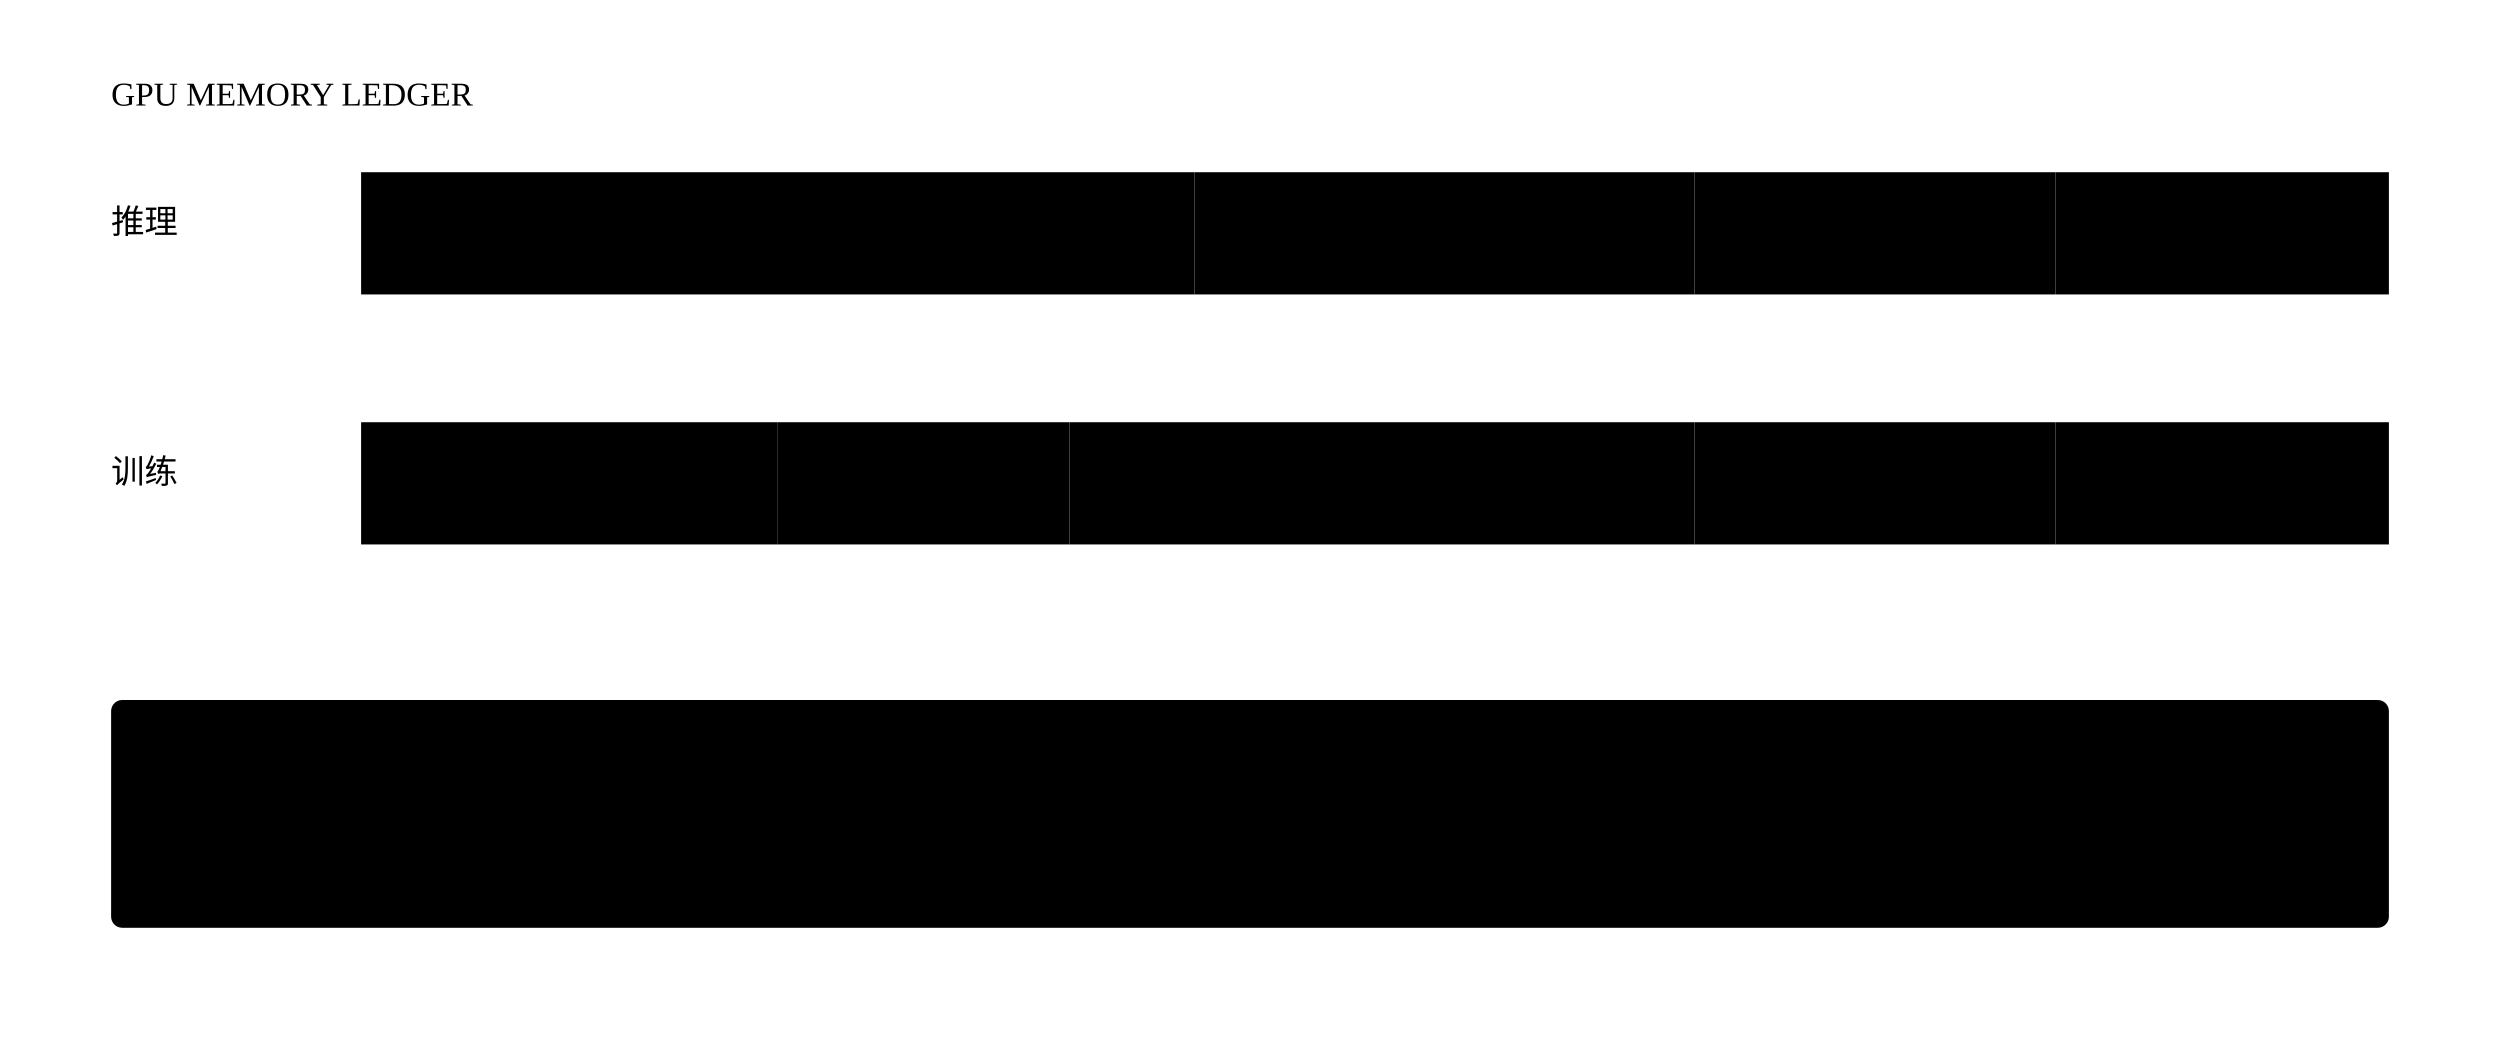
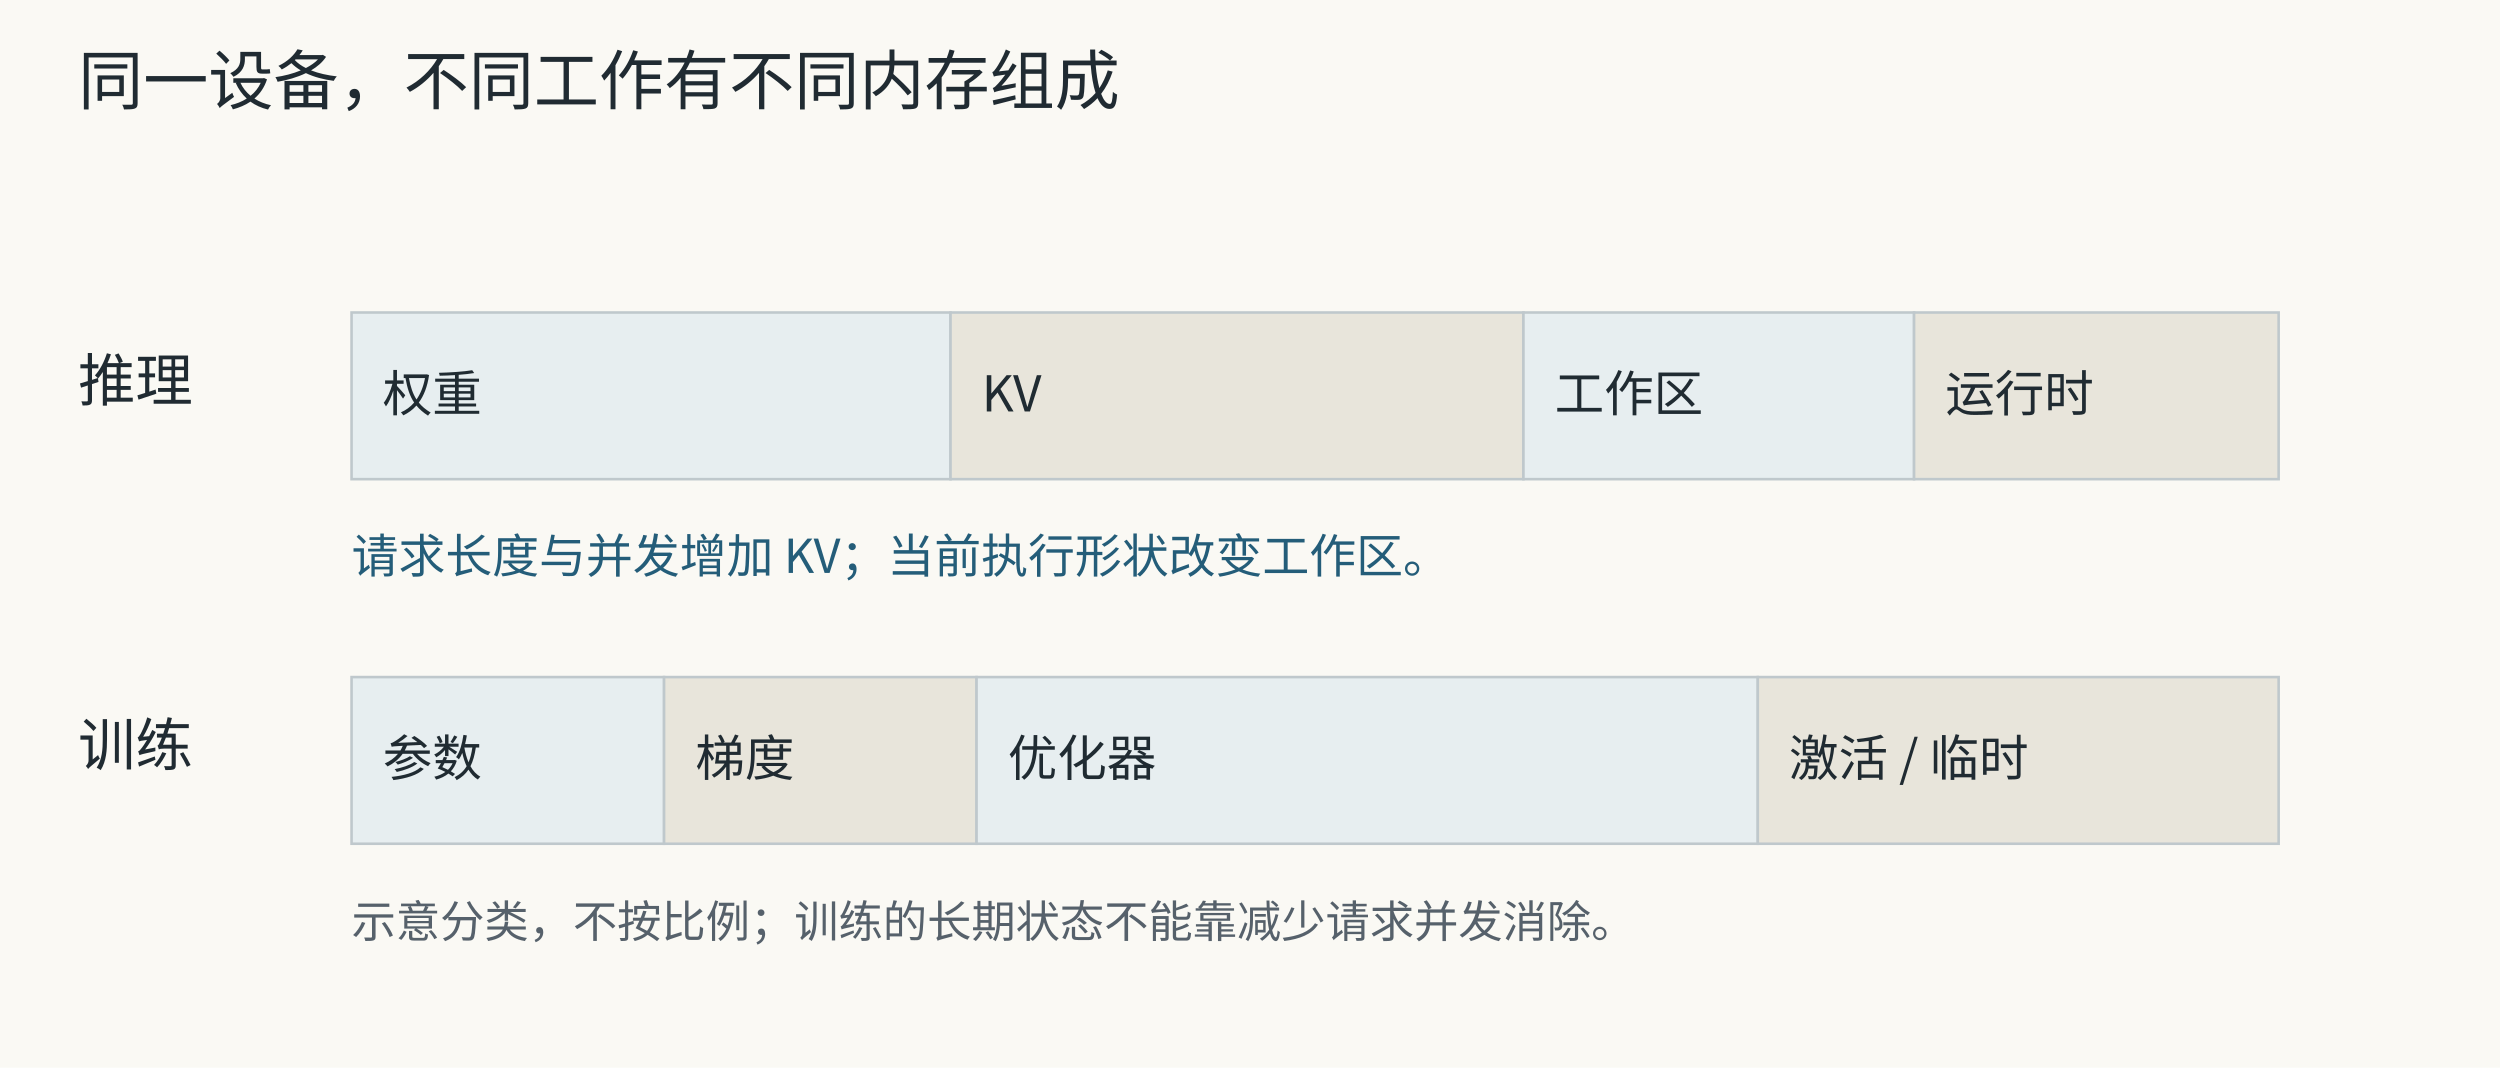
- <svg viewBox="0 0 900 380" role="img" aria-label="训练和推理的显存构成对比">
-   <text x="40" y="38" class="eyebrow">GPU MEMORY LEDGER</text>
-   <text x="40" y="84" class="label">推理</text>
-   <g>
-     <rect x="130" y="62" width="300" height="44" class="seg one" />
-     <rect x="430" y="62" width="180" height="44" class="seg two" />
-     <rect x="610" y="62" width="130" height="44" class="seg three" />
-     <rect x="740" y="62" width="120" height="44" class="seg four" />
+ <svg xmlns="http://www.w3.org/2000/svg" viewBox="0 0 960 410" role="img" aria-label="同一设备，不同工作有不同内存组成">
+   <rect width="960" height="410" fill="#faf9f4" />
+   <g font-family="Noto Sans CJK SC,system-ui,sans-serif">
+     <text x="30" y="40" font-size="25" fill="#202b32" text-anchor="start">同一设备，不同工作有不同内存组成</text>
+     <text x="30" y="154" font-size="22" fill="#202b32" text-anchor="start">推理</text>
+     <rect x="135" y="120" width="230" height="64" fill="#e7eef0" stroke="#bfc8cc" />
+     <text x="147" y="158" font-size="19" fill="#202b32" text-anchor="start">权重</text>
+     <rect x="365" y="120" width="220" height="64" fill="#e8e5db" stroke="#bfc8cc" />
+     <text x="377" y="158" font-size="19" fill="#202b32" text-anchor="start">KV</text>
+     <rect x="585" y="120" width="150" height="64" fill="#e7eef0" stroke="#bfc8cc" />
+     <text x="597" y="158" font-size="19" fill="#202b32" text-anchor="start">工作区</text>
+     <rect x="735" y="120" width="140" height="64" fill="#e8e5db" stroke="#bfc8cc" />
+     <text x="747" y="158" font-size="19" fill="#202b32" text-anchor="start">运行时</text>
+     <text x="30" y="294" font-size="22" fill="#202b32" text-anchor="start">训练</text>
+     <rect x="135" y="260" width="120" height="64" fill="#e7eef0" stroke="#bfc8cc" />
+     <text x="147" y="298" font-size="19" fill="#202b32" text-anchor="start">参数</text>
+     <rect x="255" y="260" width="120" height="64" fill="#e8e5db" stroke="#bfc8cc" />
+     <text x="267" y="298" font-size="19" fill="#202b32" text-anchor="start">梯度</text>
+     <rect x="375" y="260" width="300" height="64" fill="#e7eef0" stroke="#bfc8cc" />
+     <text x="387" y="298" font-size="19" fill="#202b32" text-anchor="start">优化器</text>
+     <rect x="675" y="260" width="200" height="64" fill="#e8e5db" stroke="#bfc8cc" />
+     <text x="687" y="298" font-size="19" fill="#202b32" text-anchor="start">激活 / 临时</text>
+     <text x="135" y="220" font-size="18" fill="#245d79" text-anchor="start">请求长度与并发增加 KV；当前执行形状改变工作区。</text>
+     <text x="135" y="360" font-size="17" fill="#56616b" text-anchor="start">示意分类，不按比例；训练的长期状态不能靠减少请求并发消除。</text>
  </g>
-   <g class="small center">
-     <text x="280" y="90">权重</text>
-     <text x="520" y="90">KV Cache</text>
-     <text x="675" y="90">Workspace</text>
-     <text x="800" y="90">余量</text>
-   </g>
-   <text x="40" y="174" class="label">训练</text>
-   <g>
-     <rect x="130" y="152" width="150" height="44" class="seg one" />
-     <rect x="280" y="152" width="105" height="44" class="seg two" />
-     <rect x="385" y="152" width="225" height="44" class="seg three" />
-     <rect x="610" y="152" width="130" height="44" class="seg five" />
-     <rect x="740" y="152" width="120" height="44" class="seg four" />
-   </g>
-   <g class="small center">
-     <text x="205" y="180">权重</text>
-     <text x="332" y="180">梯度</text>
-     <text x="497" y="180">优化器</text>
-     <text x="675" y="180">激活</text>
-     <text x="800" y="180">缓冲</text>
-   </g>
-   <g class="box soft">
-     <rect x="40" y="252" width="820" height="82" rx="4" />
-   </g>
-   <text x="70" y="282" class="label">公式只是下界</text>
-   <text x="70" y="309" class="small">allocator 保留、CUDA graph、通信 buffer、临时 tensor 与碎片都要实测。</text>
</svg>
